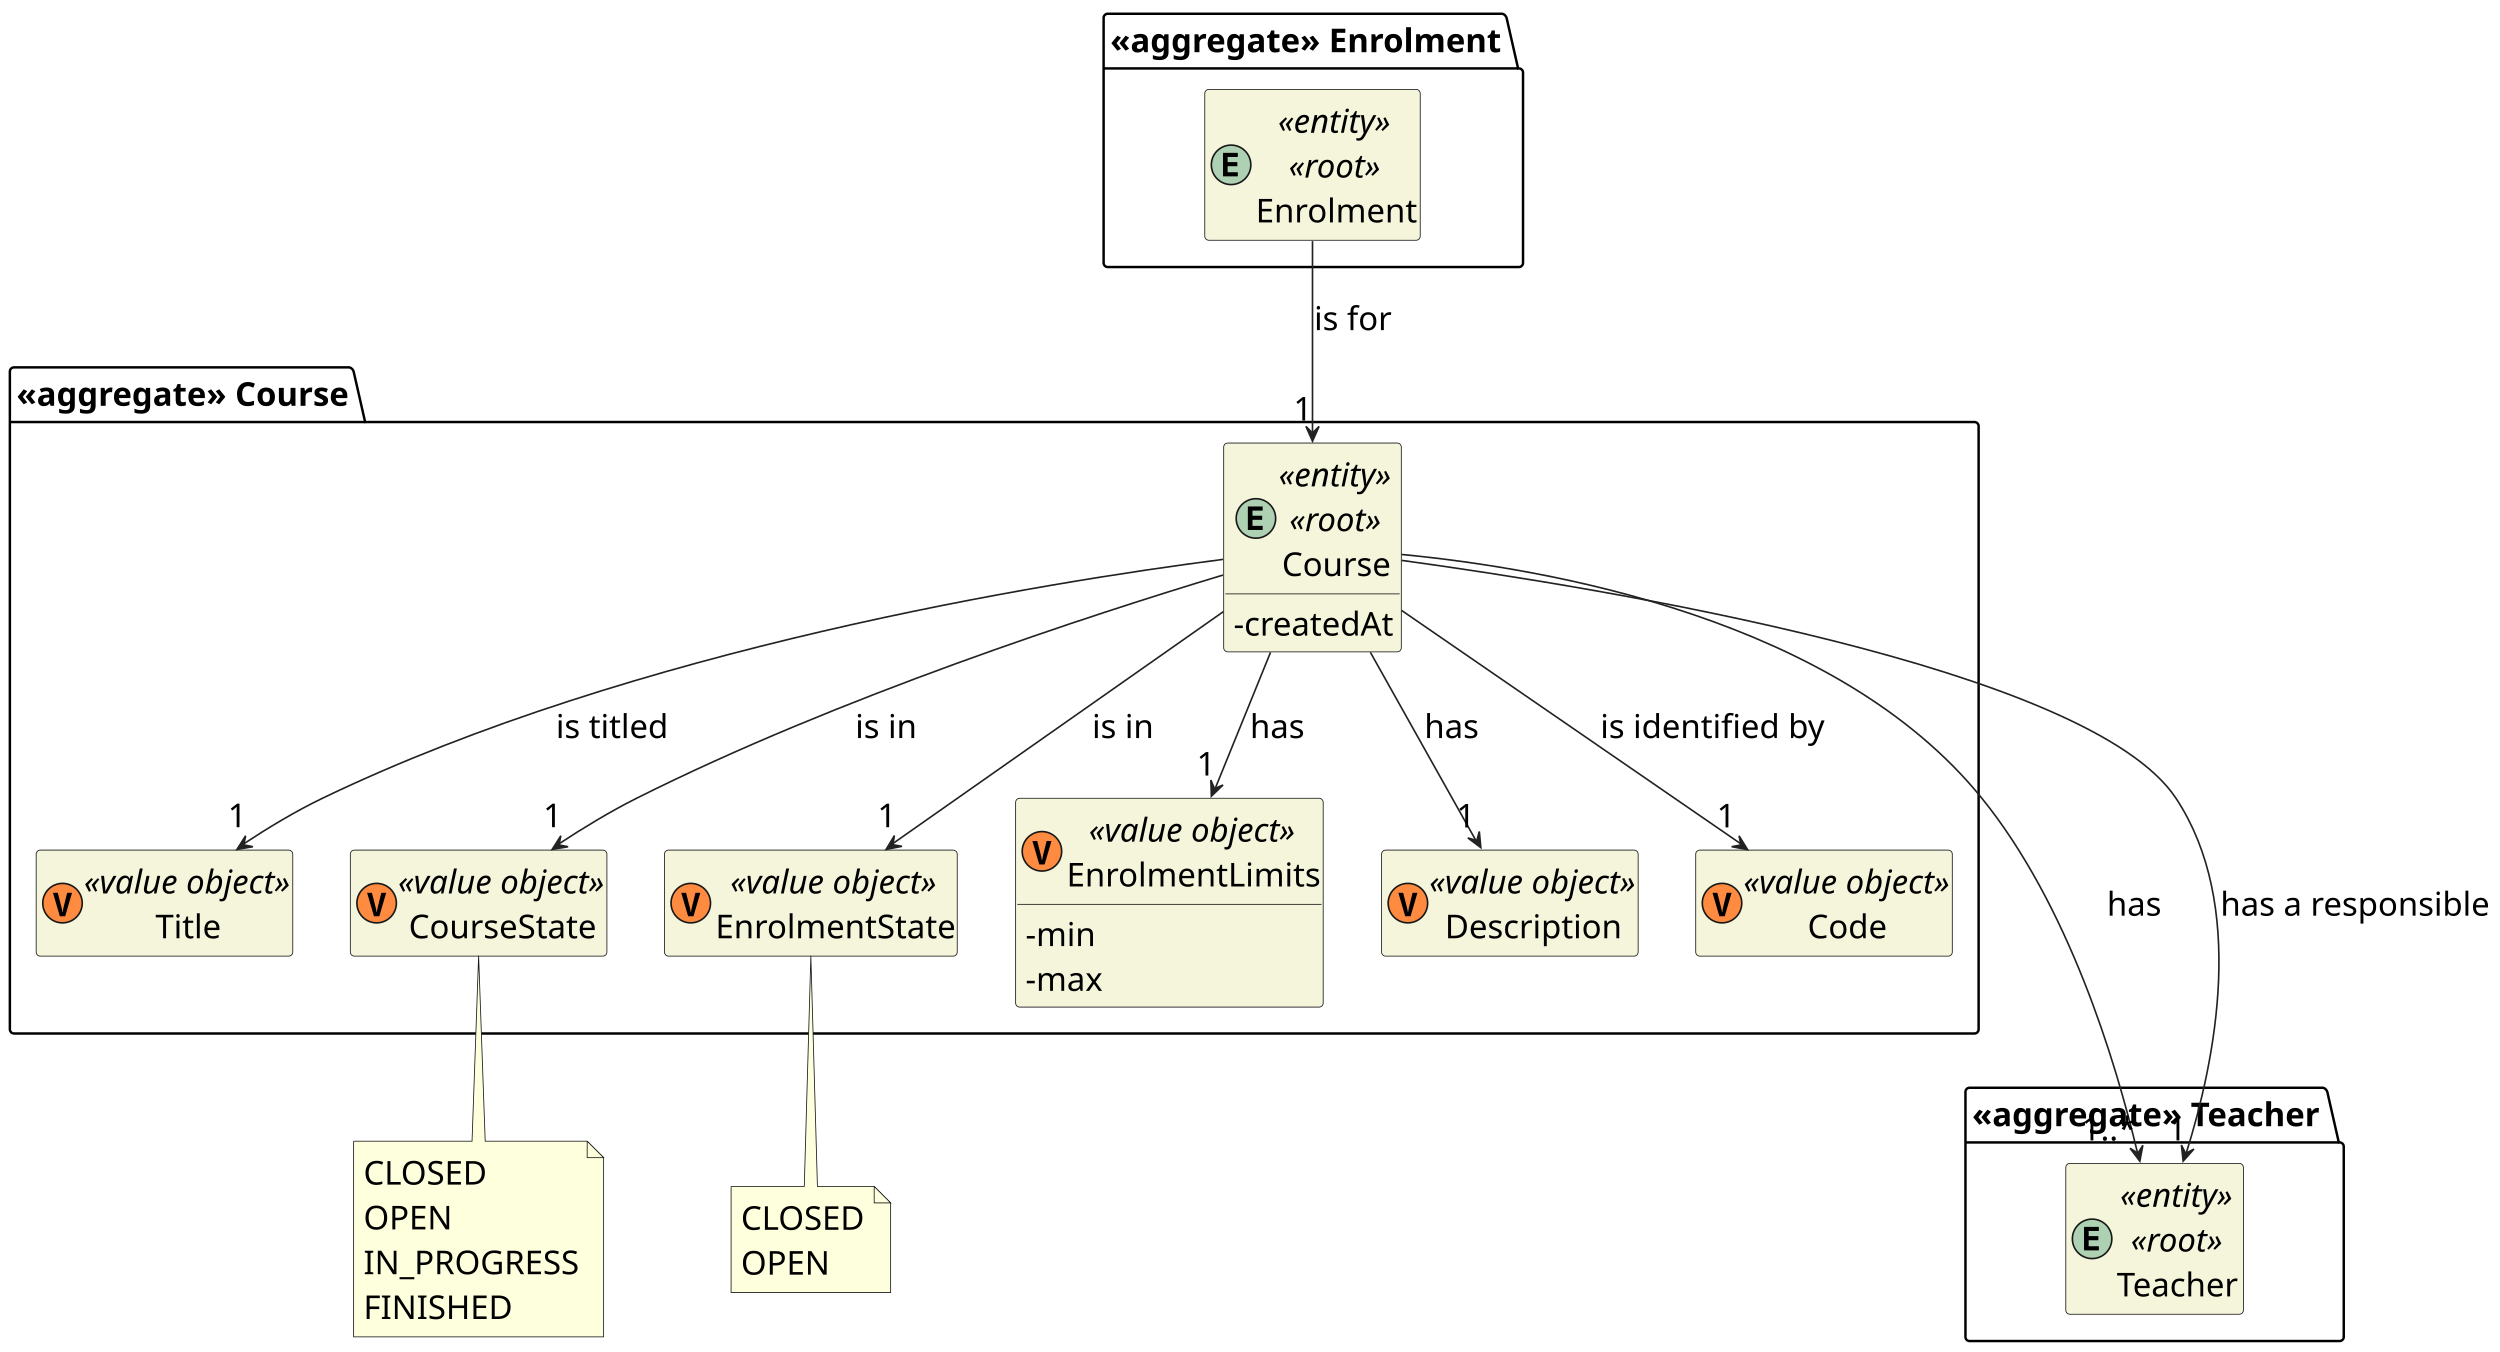
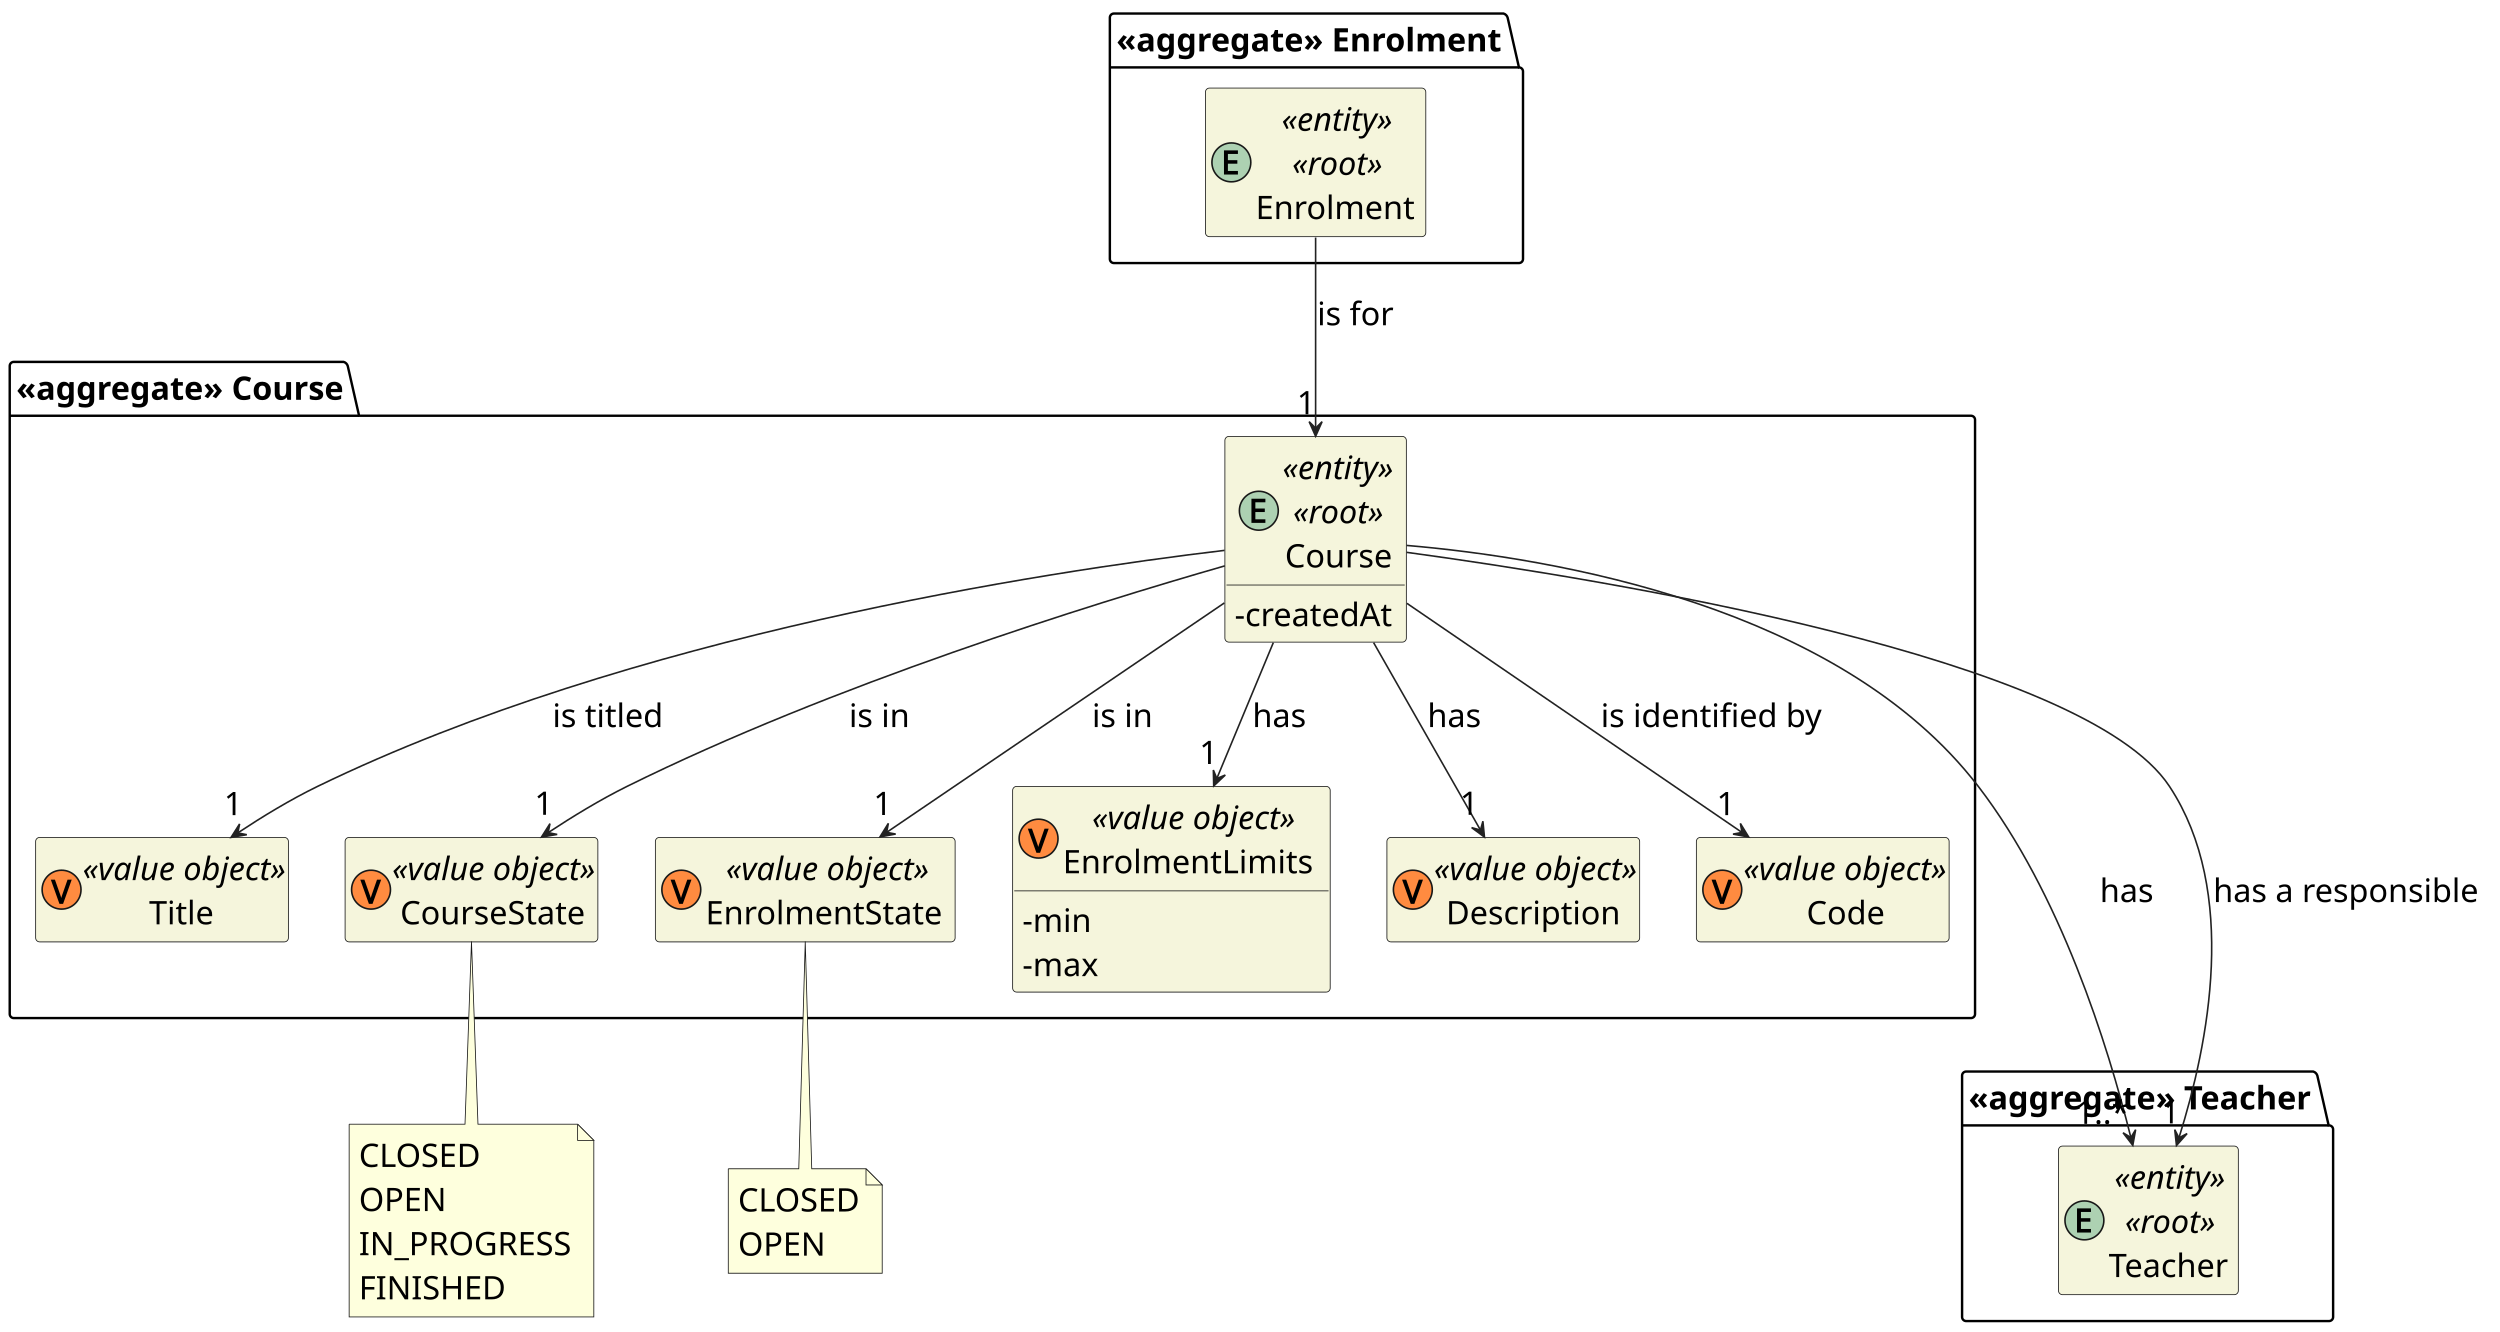
- <svg xmlns="http://www.w3.org/2000/svg" contentStyleType="text/css" height="822px" preserveAspectRatio="none" style="width:1520px;height:822px;background:#FFFFFF;" version="1.1" viewBox="0 0 1520 822" width="1520px" zoomAndPan="magnify">
+ <svg xmlns="http://www.w3.org/2000/svg" contentStyleType="text/css" height="822px" preserveAspectRatio="none" style="width:1543px;height:822px;background:#FFFFFF;" version="1.1" viewBox="0 0 1543 822" width="1543px" zoomAndPan="magnify">
  <defs />
  <g>
    <g id="cluster_&lt;&lt;aggregate&gt;&gt; Course">
-       <path d="M8.5,223.36 L212.5,223.36 A3.75,3.75 0 0 1 215,225.86 L222,256.6 L1200.5,256.6 A2.5,2.5 0 0 1 1203,259.1 L1203,625.86 A2.5,2.5 0 0 1 1200.5,628.36 L8.5,628.36 A2.5,2.5 0 0 1 6,625.86 L6,225.86 A2.5,2.5 0 0 1 8.5,223.36 " fill="none" style="stroke:#000000;stroke-width:1.5;" />
-       <line style="stroke:#000000;stroke-width:1.5;" x1="6" x2="222" y1="256.6" y2="256.6" />
-       <text fill="#000000" font-family="sans-serif" font-size="20" font-weight="bold" lengthAdjust="spacing" textLength="203" x="10" y="246.74">«aggregate» Course</text>
+       <path d="M8.5,223.36 L212.125,223.36 A3.75,3.75 0 0 1 214.625,225.86 L221.625,256.6 L1216.5,256.6 A2.5,2.5 0 0 1 1219,259.1 L1219,625.86 A2.5,2.5 0 0 1 1216.5,628.36 L8.5,628.36 A2.5,2.5 0 0 1 6,625.86 L6,225.86 A2.5,2.5 0 0 1 8.5,223.36 " fill="none" style="stroke:#000000;stroke-width:1.5;" />
+       <line style="stroke:#000000;stroke-width:1.5;" x1="6" x2="221.625" y1="256.6" y2="256.6" />
+       <text fill="#000000" font-family="sans-serif" font-size="20" font-weight="bold" lengthAdjust="spacing" textLength="202.625" x="10" y="246.74">«aggregate» Course</text>
    </g>
    <g id="cluster_&lt;&lt;aggregate&gt;&gt; Enrolment">
-       <path d="M673.5,8.36 L913.5,8.36 A3.75,3.75 0 0 1 916,10.86 L923,41.6 L923.5,41.6 A2.5,2.5 0 0 1 926,44.1 L926,159.86 A2.5,2.5 0 0 1 923.5,162.36 L673.5,162.36 A2.5,2.5 0 0 1 671,159.86 L671,10.86 A2.5,2.5 0 0 1 673.5,8.36 " fill="none" style="stroke:#000000;stroke-width:1.5;" />
-       <line style="stroke:#000000;stroke-width:1.5;" x1="671" x2="923" y1="41.6" y2="41.6" />
-       <text fill="#000000" font-family="sans-serif" font-size="20" font-weight="bold" lengthAdjust="spacing" textLength="239" x="675" y="31.74">«aggregate» Enrolment</text>
+       <path d="M687.5,8.36 L928,8.36 A3.75,3.75 0 0 1 930.5,10.86 L937.5,41.6 L937.5,41.6 A2.5,2.5 0 0 1 940,44.1 L940,159.86 A2.5,2.5 0 0 1 937.5,162.36 L687.5,162.36 A2.5,2.5 0 0 1 685,159.86 L685,10.86 A2.5,2.5 0 0 1 687.5,8.36 " fill="none" style="stroke:#000000;stroke-width:1.5;" />
+       <line style="stroke:#000000;stroke-width:1.5;" x1="685" x2="937.5" y1="41.6" y2="41.6" />
+       <text fill="#000000" font-family="sans-serif" font-size="20" font-weight="bold" lengthAdjust="spacing" textLength="239.5" x="689" y="31.74">«aggregate» Enrolment</text>
    </g>
    <g id="cluster_&lt;&lt;aggregate&gt;&gt; Teacher">
-       <path d="M1197.5,661.36 L1412.5,661.36 A3.75,3.75 0 0 1 1415,663.86 L1422,694.6 L1422.5,694.6 A2.5,2.5 0 0 1 1425,697.1 L1425,812.86 A2.5,2.5 0 0 1 1422.5,815.36 L1197.5,815.36 A2.5,2.5 0 0 1 1195,812.86 L1195,663.86 A2.5,2.5 0 0 1 1197.5,661.36 " fill="none" style="stroke:#000000;stroke-width:1.5;" />
-       <line style="stroke:#000000;stroke-width:1.5;" x1="1195" x2="1422" y1="694.6" y2="694.6" />
-       <text fill="#000000" font-family="sans-serif" font-size="20" font-weight="bold" lengthAdjust="spacing" textLength="214" x="1199" y="684.74">«aggregate» Teacher</text>
+       <path d="M1213.5,661.36 L1427.75,661.36 A3.75,3.75 0 0 1 1430.25,663.86 L1437.25,694.6 L1437.5,694.6 A2.5,2.5 0 0 1 1440,697.1 L1440,812.86 A2.5,2.5 0 0 1 1437.5,815.36 L1213.5,815.36 A2.5,2.5 0 0 1 1211,812.86 L1211,663.86 A2.5,2.5 0 0 1 1213.5,661.36 " fill="none" style="stroke:#000000;stroke-width:1.5;" />
+       <line style="stroke:#000000;stroke-width:1.5;" x1="1211" x2="1437.25" y1="694.6" y2="694.6" />
+       <text fill="#000000" font-family="sans-serif" font-size="20" font-weight="bold" lengthAdjust="spacing" textLength="213.25" x="1215" y="684.74">«aggregate» Teacher</text>
    </g>
    <g id="elem_Course">
-       <rect codeLine="32" fill="#F5F5DC" height="126.96" id="Course" rx="2.5" ry="2.5" style="stroke:#181818;stroke-width:0.5;" width="108" x="744" y="269.36" />
-       <ellipse cx="763.6" cy="315.22" fill="#ADD1B2" rx="12" ry="12" style="stroke:#181818;stroke-width:1.0;" />
-       <path d="M758.694,322.22 L758.694,307.939 L767.694,307.939 L767.694,310.439 L761.506,310.439 L761.506,313.564 L767.397,313.564 L767.397,316.064 L761.506,316.064 L761.506,319.72 L767.694,319.72 L767.694,322.22 L758.694,322.22 Z " fill="#000000" />
-       <text fill="#000000" font-family="sans-serif" font-size="20" font-style="italic" lengthAdjust="spacing" textLength="70" x="777.4" y="295.74">«entity»</text>
-       <text fill="#000000" font-family="sans-serif" font-size="20" font-style="italic" lengthAdjust="spacing" textLength="57" x="783.9" y="322.98">«root»</text>
-       <text fill="#000000" font-family="sans-serif" font-size="20" lengthAdjust="spacing" textLength="66" x="779.4" y="350.22">Course</text>
-       <line style="stroke:#181818;stroke-width:0.5;" x1="745" x2="851" y1="361.08" y2="361.08" />
-       <text fill="#000000" font-family="sans-serif" font-size="20" lengthAdjust="spacing" textLength="96" x="750" y="386.46">-createdAt</text>
+       <rect codeLine="32" fill="#F5F5DC" height="126.96" id="Course" rx="2.5" ry="2.5" style="stroke:#181818;stroke-width:0.5;" width="112" x="756" y="269.36" />
+       <ellipse cx="776.95" cy="315.22" fill="#ADD1B2" rx="12" ry="12" style="stroke:#181818;stroke-width:1.0;" />
+       <path d="M780.997,322.72 L772.388,322.72 L772.388,307.814 L780.997,307.814 L780.997,310.017 L774.809,310.017 L774.809,313.861 L780.638,313.861 L780.638,316.033 L774.809,316.033 L774.809,320.517 L780.997,320.517 L780.997,322.72 Z " fill="#000000" />
+       <text fill="#000000" font-family="sans-serif" font-size="20" font-style="italic" lengthAdjust="spacing" textLength="70" x="791.55" y="295.74">«entity»</text>
+       <text fill="#000000" font-family="sans-serif" font-size="20" font-style="italic" lengthAdjust="spacing" textLength="57" x="798.05" y="322.98">«root»</text>
+       <text fill="#000000" font-family="sans-serif" font-size="20" lengthAdjust="spacing" textLength="67" x="793.05" y="350.22">Course</text>
+       <line style="stroke:#181818;stroke-width:0.5;" x1="757" x2="867" y1="361.08" y2="361.08" />
+       <text fill="#000000" font-family="sans-serif" font-size="20" lengthAdjust="spacing" textLength="100" x="762" y="386.46">-createdAt</text>
    </g>
    <g id="elem_Title">
      <rect codeLine="49" fill="#F5F5DC" height="64.48" id="Title" rx="2.5" ry="2.5" style="stroke:#181818;stroke-width:0.5;" width="156" x="22" y="516.86" />
      <ellipse cx="38" cy="549.1" fill="#FF8B40" rx="12" ry="12" style="stroke:#181818;stroke-width:1.0;" />
-       <path d="M36.375,557.1 L32.203,542.819 L35.125,542.819 L37.297,551.303 Q37.406,551.616 37.531,552.225 Q37.656,552.819 37.781,553.444 Q37.906,554.053 37.953,554.506 L38.141,554.506 Q38.203,554.053 38.312,553.444 Q38.422,552.834 38.531,552.256 Q38.656,551.663 38.734,551.303 L40.844,542.819 L43.797,542.819 L39.625,557.1 L36.375,557.1 Z " fill="#000000" />
+       <path d="M44.25,542.944 L38.938,557.85 L36.688,557.85 L31.375,542.944 L33.906,542.944 L37.203,552.303 Q37.422,552.897 37.578,553.444 Q37.75,553.991 37.875,554.491 Q38.016,554.975 37.812,555.022 Q37.594,554.991 37.734,554.475 Q37.875,553.959 38.047,553.428 Q38.219,552.881 38.422,552.272 L41.688,542.944 L44.25,542.944 Z " fill="#000000" />
      <text fill="#000000" font-family="sans-serif" font-size="20" font-style="italic" lengthAdjust="spacing" textLength="126" x="51" y="543.24">«value object»</text>
-       <text fill="#000000" font-family="sans-serif" font-size="20" lengthAdjust="spacing" textLength="39" x="94.5" y="570.48">Title</text>
+       <text fill="#000000" font-family="sans-serif" font-size="20" lengthAdjust="spacing" textLength="44" x="92" y="570.48">Title</text>
    </g>
    <g id="elem_CourseState">
      <rect codeLine="51" fill="#F5F5DC" height="64.48" id="CourseState" rx="2.5" ry="2.5" style="stroke:#181818;stroke-width:0.5;" width="156" x="213" y="516.86" />
      <ellipse cx="229" cy="549.1" fill="#FF8B40" rx="12" ry="12" style="stroke:#181818;stroke-width:1.0;" />
-       <path d="M227.375,557.1 L223.203,542.819 L226.125,542.819 L228.297,551.303 Q228.406,551.616 228.531,552.225 Q228.656,552.819 228.781,553.444 Q228.906,554.053 228.953,554.506 L229.141,554.506 Q229.203,554.053 229.312,553.444 Q229.422,552.834 229.531,552.256 Q229.656,551.663 229.734,551.303 L231.844,542.819 L234.797,542.819 L230.625,557.1 L227.375,557.1 Z " fill="#000000" />
+       <path d="M235.25,542.944 L229.938,557.85 L227.688,557.85 L222.375,542.944 L224.906,542.944 L228.203,552.303 Q228.422,552.897 228.578,553.444 Q228.75,553.991 228.875,554.491 Q229.016,554.975 228.812,555.022 Q228.594,554.991 228.734,554.475 Q228.875,553.959 229.047,553.428 Q229.219,552.881 229.422,552.272 L232.688,542.944 L235.25,542.944 Z " fill="#000000" />
      <text fill="#000000" font-family="sans-serif" font-size="20" font-style="italic" lengthAdjust="spacing" textLength="126" x="242" y="543.24">«value object»</text>
-       <text fill="#000000" font-family="sans-serif" font-size="20" lengthAdjust="spacing" textLength="113" x="248.5" y="570.48">CourseState</text>
+       <text fill="#000000" font-family="sans-serif" font-size="20" lengthAdjust="spacing" textLength="116" x="247" y="570.48">CourseState</text>
    </g>
    <g id="elem_EnrolmentState">
-       <rect codeLine="50" fill="#F5F5DC" height="64.48" id="EnrolmentState" rx="2.5" ry="2.5" style="stroke:#181818;stroke-width:0.5;" width="178" x="404" y="516.86" />
-       <ellipse cx="420" cy="549.1" fill="#FF8B40" rx="12" ry="12" style="stroke:#181818;stroke-width:1.0;" />
-       <path d="M418.375,557.1 L414.203,542.819 L417.125,542.819 L419.297,551.303 Q419.406,551.616 419.531,552.225 Q419.656,552.819 419.781,553.444 Q419.906,554.053 419.953,554.506 L420.141,554.506 Q420.203,554.053 420.312,553.444 Q420.422,552.834 420.531,552.256 Q420.656,551.663 420.734,551.303 L422.844,542.819 L425.797,542.819 L421.625,557.1 L418.375,557.1 Z " fill="#000000" />
-       <text fill="#000000" font-family="sans-serif" font-size="20" font-style="italic" lengthAdjust="spacing" textLength="126" x="444" y="543.24">«value object»</text>
-       <text fill="#000000" font-family="sans-serif" font-size="20" lengthAdjust="spacing" textLength="144" x="435" y="570.48">EnrolmentState</text>
+       <rect codeLine="50" fill="#F5F5DC" height="64.48" id="EnrolmentState" rx="2.5" ry="2.5" style="stroke:#181818;stroke-width:0.5;" width="185" x="404.5" y="516.86" />
+       <ellipse cx="420.5" cy="549.1" fill="#FF8B40" rx="12" ry="12" style="stroke:#181818;stroke-width:1.0;" />
+       <path d="M426.75,542.944 L421.438,557.85 L419.188,557.85 L413.875,542.944 L416.406,542.944 L419.703,552.303 Q419.922,552.897 420.078,553.444 Q420.25,553.991 420.375,554.491 Q420.516,554.975 420.312,555.022 Q420.094,554.991 420.234,554.475 Q420.375,553.959 420.547,553.428 Q420.719,552.881 420.922,552.272 L424.188,542.944 L426.75,542.944 Z " fill="#000000" />
+       <text fill="#000000" font-family="sans-serif" font-size="20" font-style="italic" lengthAdjust="spacing" textLength="126" x="448" y="543.24">«value object»</text>
+       <text fill="#000000" font-family="sans-serif" font-size="20" lengthAdjust="spacing" textLength="151" x="435.5" y="570.48">EnrolmentState</text>
    </g>
    <g id="elem_EnrolmentLimits">
-       <rect codeLine="23" fill="#F5F5DC" height="126.96" id="EnrolmentLimits" rx="2.5" ry="2.5" style="stroke:#181818;stroke-width:0.5;" width="187" x="617.5" y="485.36" />
-       <ellipse cx="633.5" cy="517.6" fill="#FF8B40" rx="12" ry="12" style="stroke:#181818;stroke-width:1.0;" />
-       <path d="M631.875,525.6 L627.703,511.319 L630.625,511.319 L632.797,519.803 Q632.906,520.116 633.031,520.725 Q633.156,521.319 633.281,521.944 Q633.406,522.553 633.453,523.006 L633.641,523.006 Q633.703,522.553 633.812,521.944 Q633.922,521.334 634.031,520.756 Q634.156,520.163 634.234,519.803 L636.344,511.319 L639.297,511.319 L635.125,525.6 L631.875,525.6 Z " fill="#000000" />
-       <text fill="#000000" font-family="sans-serif" font-size="20" font-style="italic" lengthAdjust="spacing" textLength="126" x="662" y="511.74">«value object»</text>
-       <text fill="#000000" font-family="sans-serif" font-size="20" lengthAdjust="spacing" textLength="153" x="648.5" y="538.98">EnrolmentLimits</text>
-       <line style="stroke:#181818;stroke-width:0.5;" x1="618.5" x2="803.5" y1="549.84" y2="549.84" />
-       <text fill="#000000" font-family="sans-serif" font-size="20" lengthAdjust="spacing" textLength="42" x="623.5" y="575.22">-min</text>
-       <text fill="#000000" font-family="sans-serif" font-size="20" lengthAdjust="spacing" textLength="47" x="623.5" y="602.46">-max</text>
+       <rect codeLine="23" fill="#F5F5DC" height="126.96" id="EnrolmentLimits" rx="2.5" ry="2.5" style="stroke:#181818;stroke-width:0.5;" width="196" x="625" y="485.36" />
+       <ellipse cx="641" cy="517.6" fill="#FF8B40" rx="12" ry="12" style="stroke:#181818;stroke-width:1.0;" />
+       <path d="M647.25,511.444 L641.938,526.35 L639.688,526.35 L634.375,511.444 L636.906,511.444 L640.203,520.803 Q640.422,521.397 640.578,521.944 Q640.75,522.491 640.875,522.991 Q641.016,523.475 640.812,523.522 Q640.594,523.491 640.734,522.975 Q640.875,522.459 641.047,521.928 Q641.219,521.381 641.422,520.772 L644.688,511.444 L647.25,511.444 Z " fill="#000000" />
+       <text fill="#000000" font-family="sans-serif" font-size="20" font-style="italic" lengthAdjust="spacing" textLength="126" x="674" y="511.74">«value object»</text>
+       <text fill="#000000" font-family="sans-serif" font-size="20" lengthAdjust="spacing" textLength="162" x="656" y="538.98">EnrolmentLimits</text>
+       <line style="stroke:#181818;stroke-width:0.5;" x1="626" x2="820" y1="549.84" y2="549.84" />
+       <text fill="#000000" font-family="sans-serif" font-size="20" lengthAdjust="spacing" textLength="45" x="631" y="575.22">-min</text>
+       <text fill="#000000" font-family="sans-serif" font-size="20" lengthAdjust="spacing" textLength="48" x="631" y="602.46">-max</text>
    </g>
    <g id="elem_Description">
-       <rect codeLine="22" fill="#F5F5DC" height="64.48" id="Description" rx="2.5" ry="2.5" style="stroke:#181818;stroke-width:0.5;" width="156" x="840" y="516.86" />
-       <ellipse cx="856" cy="549.1" fill="#FF8B40" rx="12" ry="12" style="stroke:#181818;stroke-width:1.0;" />
-       <path d="M854.375,557.1 L850.203,542.819 L853.125,542.819 L855.297,551.303 Q855.406,551.616 855.531,552.225 Q855.656,552.819 855.781,553.444 Q855.906,554.053 855.953,554.506 L856.141,554.506 Q856.203,554.053 856.312,553.444 Q856.422,552.834 856.531,552.256 Q856.656,551.663 856.734,551.303 L858.844,542.819 L861.797,542.819 L857.625,557.1 L854.375,557.1 Z " fill="#000000" />
-       <text fill="#000000" font-family="sans-serif" font-size="20" font-style="italic" lengthAdjust="spacing" textLength="126" x="869" y="543.24">«value object»</text>
-       <text fill="#000000" font-family="sans-serif" font-size="20" lengthAdjust="spacing" textLength="107" x="878.5" y="570.48">Description</text>
+       <rect codeLine="22" fill="#F5F5DC" height="64.48" id="Description" rx="2.5" ry="2.5" style="stroke:#181818;stroke-width:0.5;" width="156" x="856" y="516.86" />
+       <ellipse cx="872" cy="549.1" fill="#FF8B40" rx="12" ry="12" style="stroke:#181818;stroke-width:1.0;" />
+       <path d="M878.25,542.944 L872.938,557.85 L870.688,557.85 L865.375,542.944 L867.906,542.944 L871.203,552.303 Q871.422,552.897 871.578,553.444 Q871.75,553.991 871.875,554.491 Q872.016,554.975 871.812,555.022 Q871.594,554.991 871.734,554.475 Q871.875,553.959 872.047,553.428 Q872.219,552.881 872.422,552.272 L875.688,542.944 L878.25,542.944 Z " fill="#000000" />
+       <text fill="#000000" font-family="sans-serif" font-size="20" font-style="italic" lengthAdjust="spacing" textLength="126" x="885" y="543.24">«value object»</text>
+       <text fill="#000000" font-family="sans-serif" font-size="20" lengthAdjust="spacing" textLength="111" x="892.5" y="570.48">Description</text>
    </g>
    <g id="elem_Code">
-       <rect codeLine="52" fill="#F5F5DC" height="64.48" id="Code" rx="2.5" ry="2.5" style="stroke:#181818;stroke-width:0.5;" width="156" x="1031" y="516.86" />
-       <ellipse cx="1047" cy="549.1" fill="#FF8B40" rx="12" ry="12" style="stroke:#181818;stroke-width:1.0;" />
-       <path d="M1045.375,557.1 L1041.203,542.819 L1044.125,542.819 L1046.297,551.303 Q1046.406,551.616 1046.531,552.225 Q1046.656,552.819 1046.781,553.444 Q1046.906,554.053 1046.953,554.506 L1047.141,554.506 Q1047.203,554.053 1047.312,553.444 Q1047.422,552.834 1047.531,552.256 Q1047.656,551.663 1047.734,551.303 L1049.844,542.819 L1052.797,542.819 L1048.625,557.1 L1045.375,557.1 Z " fill="#000000" />
-       <text fill="#000000" font-family="sans-serif" font-size="20" font-style="italic" lengthAdjust="spacing" textLength="126" x="1060" y="543.24">«value object»</text>
-       <text fill="#000000" font-family="sans-serif" font-size="20" lengthAdjust="spacing" textLength="48" x="1099" y="570.48">Code</text>
+       <rect codeLine="52" fill="#F5F5DC" height="64.48" id="Code" rx="2.5" ry="2.5" style="stroke:#181818;stroke-width:0.5;" width="156" x="1047" y="516.86" />
+       <ellipse cx="1063" cy="549.1" fill="#FF8B40" rx="12" ry="12" style="stroke:#181818;stroke-width:1.0;" />
+       <path d="M1069.25,542.944 L1063.938,557.85 L1061.688,557.85 L1056.375,542.944 L1058.906,542.944 L1062.203,552.303 Q1062.422,552.897 1062.578,553.444 Q1062.75,553.991 1062.875,554.491 Q1063.016,554.975 1062.812,555.022 Q1062.594,554.991 1062.734,554.475 Q1062.875,553.959 1063.047,553.428 Q1063.219,552.881 1063.422,552.272 L1066.688,542.944 L1069.25,542.944 Z " fill="#000000" />
+       <text fill="#000000" font-family="sans-serif" font-size="20" font-style="italic" lengthAdjust="spacing" textLength="126" x="1076" y="543.24">«value object»</text>
+       <text fill="#000000" font-family="sans-serif" font-size="20" lengthAdjust="spacing" textLength="48" x="1115" y="570.48">Code</text>
    </g>
    <g id="elem_Enrolment">
-       <rect codeLine="36" fill="#F5F5DC" height="91.72" id="Enrolment" rx="2.5" ry="2.5" style="stroke:#181818;stroke-width:0.5;" width="131" x="732.5" y="54.36" />
-       <ellipse cx="748.5" cy="100.22" fill="#ADD1B2" rx="12" ry="12" style="stroke:#181818;stroke-width:1.0;" />
-       <path d="M743.594,107.22 L743.594,92.939 L752.594,92.939 L752.594,95.439 L746.406,95.439 L746.406,98.564 L752.297,98.564 L752.297,101.064 L746.406,101.064 L746.406,104.72 L752.594,104.72 L752.594,107.22 L743.594,107.22 Z " fill="#000000" />
-       <text fill="#000000" font-family="sans-serif" font-size="20" font-style="italic" lengthAdjust="spacing" textLength="70" x="777" y="80.74">«entity»</text>
-       <text fill="#000000" font-family="sans-serif" font-size="20" font-style="italic" lengthAdjust="spacing" textLength="57" x="783.5" y="107.98">«root»</text>
-       <text fill="#000000" font-family="sans-serif" font-size="20" lengthAdjust="spacing" textLength="97" x="763.5" y="135.22">Enrolment</text>
+       <rect codeLine="36" fill="#F5F5DC" height="91.72" id="Enrolment" rx="2.5" ry="2.5" style="stroke:#181818;stroke-width:0.5;" width="136" x="744" y="54.36" />
+       <ellipse cx="760" cy="100.22" fill="#ADD1B2" rx="12" ry="12" style="stroke:#181818;stroke-width:1.0;" />
+       <path d="M764.047,107.72 L755.438,107.72 L755.438,92.814 L764.047,92.814 L764.047,95.017 L757.859,95.017 L757.859,98.861 L763.688,98.861 L763.688,101.032 L757.859,101.032 L757.859,105.517 L764.047,105.517 L764.047,107.72 Z " fill="#000000" />
+       <text fill="#000000" font-family="sans-serif" font-size="20" font-style="italic" lengthAdjust="spacing" textLength="70" x="791" y="80.74">«entity»</text>
+       <text fill="#000000" font-family="sans-serif" font-size="20" font-style="italic" lengthAdjust="spacing" textLength="57" x="797.5" y="107.98">«root»</text>
+       <text fill="#000000" font-family="sans-serif" font-size="20" lengthAdjust="spacing" textLength="102" x="775" y="135.22">Enrolment</text>
    </g>
    <g id="elem_Teacher">
-       <rect codeLine="43" fill="#F5F5DC" height="91.72" id="Teacher" rx="2.5" ry="2.5" style="stroke:#181818;stroke-width:0.5;" width="108" x="1256" y="707.36" />
-       <ellipse cx="1272" cy="753.22" fill="#ADD1B2" rx="12" ry="12" style="stroke:#181818;stroke-width:1.0;" />
-       <path d="M1267.094,760.22 L1267.094,745.939 L1276.094,745.939 L1276.094,748.439 L1269.906,748.439 L1269.906,751.564 L1275.797,751.564 L1275.797,754.064 L1269.906,754.064 L1269.906,757.72 L1276.094,757.72 L1276.094,760.22 L1267.094,760.22 Z " fill="#000000" />
-       <text fill="#000000" font-family="sans-serif" font-size="20" font-style="italic" lengthAdjust="spacing" textLength="70" x="1289" y="733.74">«entity»</text>
-       <text fill="#000000" font-family="sans-serif" font-size="20" font-style="italic" lengthAdjust="spacing" textLength="57" x="1295.5" y="760.98">«root»</text>
-       <text fill="#000000" font-family="sans-serif" font-size="20" lengthAdjust="spacing" textLength="74" x="1287" y="788.22">Teacher</text>
+       <rect codeLine="43" fill="#F5F5DC" height="91.72" id="Teacher" rx="2.5" ry="2.5" style="stroke:#181818;stroke-width:0.5;" width="111" x="1270.5" y="707.36" />
+       <ellipse cx="1286.5" cy="753.22" fill="#ADD1B2" rx="12" ry="12" style="stroke:#181818;stroke-width:1.0;" />
+       <path d="M1290.547,760.72 L1281.938,760.72 L1281.938,745.814 L1290.547,745.814 L1290.547,748.017 L1284.359,748.017 L1284.359,751.861 L1290.188,751.861 L1290.188,754.033 L1284.359,754.033 L1284.359,758.517 L1290.547,758.517 L1290.547,760.72 Z " fill="#000000" />
+       <text fill="#000000" font-family="sans-serif" font-size="20" font-style="italic" lengthAdjust="spacing" textLength="70" x="1305" y="733.74">«entity»</text>
+       <text fill="#000000" font-family="sans-serif" font-size="20" font-style="italic" lengthAdjust="spacing" textLength="57" x="1311.5" y="760.98">«root»</text>
+       <text fill="#000000" font-family="sans-serif" font-size="20" lengthAdjust="spacing" textLength="77" x="1301.5" y="788.22">Teacher</text>
    </g>
    <g id="elem_GMN14">
-       <path d="M215,693.86 L215,812.82 A0,0 0 0 0 215,812.82 L367,812.82 A0,0 0 0 0 367,812.82 L367,703.86 L357,693.86 L295,693.86 L291,581.06 L287,693.86 L215,693.86 A0,0 0 0 0 215,693.86 " fill="#FEFFDD" style="stroke:#181818;stroke-width:0.5;" />
-       <path d="M357,693.86 L357,703.86 L367,703.86 L357,693.86 " fill="#FEFFDD" style="stroke:#181818;stroke-width:0.5;" />
-       <text fill="#000000" font-family="sans-serif" font-size="20" lengthAdjust="spacing" textLength="76" x="221" y="720.24">CLOSED</text>
-       <text fill="#000000" font-family="sans-serif" font-size="20" lengthAdjust="spacing" textLength="54" x="221" y="747.48">OPEN</text>
-       <text fill="#000000" font-family="sans-serif" font-size="20" lengthAdjust="spacing" textLength="131" x="221" y="774.72">IN_PROGRESS</text>
-       <text fill="#000000" font-family="sans-serif" font-size="20" lengthAdjust="spacing" textLength="91" x="221" y="801.96">FINISHED</text>
+       <path d="M215.5,693.86 L215.5,812.82 A0,0 0 0 0 215.5,812.82 L366.5,812.82 A0,0 0 0 0 366.5,812.82 L366.5,703.86 L356.5,693.86 L295,693.86 L291,581.06 L287,693.86 L215.5,693.86 A0,0 0 0 0 215.5,693.86 " fill="#FEFFDD" style="stroke:#181818;stroke-width:0.5;" />
+       <path d="M356.5,693.86 L356.5,703.86 L366.5,703.86 L356.5,693.86 " fill="#FEFFDD" style="stroke:#181818;stroke-width:0.5;" />
+       <text fill="#000000" font-family="sans-serif" font-size="20" lengthAdjust="spacing" textLength="74" x="221.5" y="720.24">CLOSED</text>
+       <text fill="#000000" font-family="sans-serif" font-size="20" lengthAdjust="spacing" textLength="54" x="221.5" y="747.48">OPEN</text>
+       <text fill="#000000" font-family="sans-serif" font-size="20" lengthAdjust="spacing" textLength="130" x="221.5" y="774.72">IN_PROGRESS</text>
+       <text fill="#000000" font-family="sans-serif" font-size="20" lengthAdjust="spacing" textLength="92" x="221.5" y="801.96">FINISHED</text>
    </g>
    <g id="elem_GMN17">
-       <path d="M444.5,721.36 L444.5,785.84 A0,0 0 0 0 444.5,785.84 L541.5,785.84 A0,0 0 0 0 541.5,785.84 L541.5,731.36 L531.5,721.36 L497,721.36 L493,581.06 L489,721.36 L444.5,721.36 A0,0 0 0 0 444.5,721.36 " fill="#FEFFDD" style="stroke:#181818;stroke-width:0.5;" />
-       <path d="M531.5,721.36 L531.5,731.36 L541.5,731.36 L531.5,721.36 " fill="#FEFFDD" style="stroke:#181818;stroke-width:0.5;" />
-       <text fill="#000000" font-family="sans-serif" font-size="20" lengthAdjust="spacing" textLength="76" x="450.5" y="747.74">CLOSED</text>
-       <text fill="#000000" font-family="sans-serif" font-size="20" lengthAdjust="spacing" textLength="54" x="450.5" y="774.98">OPEN</text>
+       <path d="M449.5,721.36 L449.5,785.84 A0,0 0 0 0 449.5,785.84 L544.5,785.84 A0,0 0 0 0 544.5,785.84 L544.5,731.36 L534.5,721.36 L501,721.36 L497,581.06 L493,721.36 L449.5,721.36 A0,0 0 0 0 449.5,721.36 " fill="#FEFFDD" style="stroke:#181818;stroke-width:0.5;" />
+       <path d="M534.5,721.36 L534.5,731.36 L544.5,731.36 L534.5,721.36 " fill="#FEFFDD" style="stroke:#181818;stroke-width:0.5;" />
+       <text fill="#000000" font-family="sans-serif" font-size="20" lengthAdjust="spacing" textLength="74" x="455.5" y="747.74">CLOSED</text>
+       <text fill="#000000" font-family="sans-serif" font-size="20" lengthAdjust="spacing" textLength="54" x="455.5" y="774.98">OPEN</text>
    </g>
    <g id="link_Course_Title">
-       <path codeLine="54" d="M743.59,340.1 C634.89,354.13 385.12,394.33 196,485.36 C179.74,493.19 162.94,503.32 148.04,513.14 " fill="none" id="Course-to-Title" style="stroke:#222222;stroke-width:1.0;" />
-       <polygon fill="#222222" points="144.06,516.45,153.77,514.801,148.225,513.683,149.343,508.138,144.06,516.45" style="stroke:#222222;stroke-width:1.0;" />
-       <text fill="#000000" font-family="sans-serif" font-size="20" lengthAdjust="spacing" textLength="67" x="338" y="448.74">is titled</text>
-       <text fill="#000000" font-family="sans-serif" font-size="20" lengthAdjust="spacing" textLength="11" x="138.516" y="502.919">1</text>
+       <path codeLine="54" d="M755.79,339.69 C644.17,352.96 388.69,391.8 196,485.36 C179.32,493.46 162.06,503.95 146.85,514.01 " fill="none" id="Course-to-Title" style="stroke:#222222;stroke-width:1.0;" />
+       <polygon fill="#222222" points="142.61,516.84,152.317,515.176,146.77,514.067,147.88,508.519,142.61,516.84" style="stroke:#222222;stroke-width:1.0;" />
+       <text fill="#000000" font-family="sans-serif" font-size="20" lengthAdjust="spacing" textLength="73" x="341" y="448.74">is titled</text>
+       <text fill="#000000" font-family="sans-serif" font-size="20" lengthAdjust="spacing" textLength="11" x="138.22" y="503.09">1</text>
    </g>
    <g id="link_Course_Teacher">
-       <path codeLine="55" d="M852.15,337.12 C940.98,345.59 1116.58,376.03 1205,485.36 C1257.24,549.95 1285.97,643.7 1299.66,701.2 " fill="none" id="Course-to-Teacher" style="stroke:#222222;stroke-width:1.0;" />
-       <polygon fill="#222222" points="1301.02,706,1302.859,696.324,1299.878,701.132,1295.07,698.152,1301.02,706" style="stroke:#222222;stroke-width:1.0;" />
-       <text fill="#000000" font-family="sans-serif" font-size="20" lengthAdjust="spacing" textLength="33" x="1281" y="556.74">has</text>
-       <text fill="#000000" font-family="sans-serif" font-size="20" lengthAdjust="spacing" textLength="32" x="1265.663" y="693.371">1..*</text>
+       <path codeLine="55" d="M868.14,336.63 C958.65,344.38 1135.32,373.82 1221,485.36 C1271.66,551.31 1300.9,644.81 1315.12,701.86 " fill="none" id="Course-to-Teacher" style="stroke:#222222;stroke-width:1.0;" />
+       <polygon fill="#222222" points="1316.36,706.93,1318.111,697.238,1315.174,702.073,1310.34,699.135,1316.36,706.93" style="stroke:#222222;stroke-width:1.0;" />
+       <text fill="#000000" font-family="sans-serif" font-size="20" lengthAdjust="spacing" textLength="34" x="1296" y="556.74">has</text>
+       <text fill="#000000" font-family="sans-serif" font-size="20" lengthAdjust="spacing" textLength="32" x="1281.075" y="693.665">1..*</text>
    </g>
    <g id="link_Course_Teacher">
-       <path codeLine="56" d="M852.08,340.7 C975.28,357.56 1270.25,405.66 1323,485.36 C1365.81,550.03 1347.19,644.04 1329.1,701.53 " fill="none" id="Course-to-Teacher-1" style="stroke:#222222;stroke-width:1.0;" />
-       <polygon fill="#222222" points="1327.35,705.98,1333.911,698.635,1328.88,701.22,1326.295,696.188,1327.35,705.98" style="stroke:#222222;stroke-width:1.0;" />
-       <text fill="#000000" font-family="sans-serif" font-size="20" lengthAdjust="spacing" textLength="162" x="1350" y="556.74">has a responsible</text>
-       <text fill="#000000" font-family="sans-serif" font-size="20" lengthAdjust="spacing" textLength="11" x="1317.942" y="693.348">1</text>
+       <path codeLine="56" d="M868.16,340.9 C992.94,357.89 1286.43,405.71 1339,485.36 C1381.81,550.22 1363.05,644.46 1344.96,701.9 " fill="none" id="Course-to-Teacher-1" style="stroke:#222222;stroke-width:1.0;" />
+       <polygon fill="#222222" points="1343.32,707,1349.875,699.649,1344.845,702.238,1342.256,697.209,1343.32,707" style="stroke:#222222;stroke-width:1.0;" />
+       <text fill="#000000" font-family="sans-serif" font-size="20" lengthAdjust="spacing" textLength="169" x="1366" y="556.74">has a responsible</text>
+       <text fill="#000000" font-family="sans-serif" font-size="20" lengthAdjust="spacing" textLength="11" x="1333.908" y="693.371">1</text>
    </g>
    <g id="link_Course_CourseState">
-       <path codeLine="57" d="M743.52,349.65 C663.26,373.87 509.51,423.88 387,485.36 C371.03,493.37 354.45,503.46 339.65,513.18 " fill="none" id="Course-to-CourseState" style="stroke:#222222;stroke-width:1.0;" />
-       <polygon fill="#222222" points="335.7,516.46,345.411,514.819,339.867,513.696,340.99,508.152,335.7,516.46" style="stroke:#222222;stroke-width:1.0;" />
-       <text fill="#000000" font-family="sans-serif" font-size="20" lengthAdjust="spacing" textLength="37" x="520" y="448.74">is in</text>
-       <text fill="#000000" font-family="sans-serif" font-size="20" lengthAdjust="spacing" textLength="11" x="330.266" y="502.93">1</text>
+       <path codeLine="57" d="M755.97,349.25 C673.02,373.04 513.71,422.62 387,485.36 C370.55,493.51 353.48,503.91 338.37,513.87 " fill="none" id="Course-to-CourseState" style="stroke:#222222;stroke-width:1.0;" />
+       <polygon fill="#222222" points="334.17,516.67,343.877,515.006,338.33,513.896,339.44,508.349,334.17,516.67" style="stroke:#222222;stroke-width:1.0;" />
+       <text fill="#000000" font-family="sans-serif" font-size="20" lengthAdjust="spacing" textLength="40" x="524" y="448.74">is in</text>
+       <text fill="#000000" font-family="sans-serif" font-size="20" lengthAdjust="spacing" textLength="11" x="329.88" y="502.89">1</text>
    </g>
    <g id="link_Course_EnrolmentState">
-       <path codeLine="58" d="M743.82,371.87 C686.83,411.86 597.89,474.26 542.66,513.02 " fill="none" id="Course-to-EnrolmentState" style="stroke:#222222;stroke-width:1.0;" />
-       <polygon fill="#222222" points="538.75,516.46,548.413,514.558,542.841,513.585,543.813,508.012,538.75,516.46" style="stroke:#222222;stroke-width:1.0;" />
-       <text fill="#000000" font-family="sans-serif" font-size="20" lengthAdjust="spacing" textLength="37" x="664" y="448.74">is in</text>
-       <text fill="#000000" font-family="sans-serif" font-size="20" lengthAdjust="spacing" textLength="11" x="533.496" y="502.93">1</text>
+       <path codeLine="58" d="M755.68,372.12 C696.53,412.31 604.34,474.93 547.48,513.57 " fill="none" id="Course-to-EnrolmentState" style="stroke:#222222;stroke-width:1.0;" />
+       <polygon fill="#222222" points="543.11,516.54,552.8,514.776,547.241,513.724,548.294,508.166,543.11,516.54" style="stroke:#222222;stroke-width:1.0;" />
+       <text fill="#000000" font-family="sans-serif" font-size="20" lengthAdjust="spacing" textLength="40" x="674" y="448.74">is in</text>
+       <text fill="#000000" font-family="sans-serif" font-size="20" lengthAdjust="spacing" textLength="11" x="539.09" y="503.024">1</text>
    </g>
    <g id="link_Course_Description">
-       <path codeLine="59" d="M833.19,396.62 C854.13,433.97 879.97,480.04 897.58,511.45 " fill="none" id="Course-to-Description" style="stroke:#222222;stroke-width:1.0;" />
-       <polygon fill="#222222" points="900.34,515.36,899.428,505.553,897.895,510.999,892.45,509.466,900.34,515.36" style="stroke:#222222;stroke-width:1.0;" />
-       <text fill="#000000" font-family="sans-serif" font-size="20" lengthAdjust="spacing" textLength="33" x="866" y="448.74">has</text>
-       <text fill="#000000" font-family="sans-serif" font-size="20" lengthAdjust="spacing" textLength="11" x="885.504" y="503.101">1</text>
+       <path codeLine="59" d="M847.78,396.62 C869.22,434.24 895.72,480.71 913.63,512.13 " fill="none" id="Course-to-Description" style="stroke:#222222;stroke-width:1.0;" />
+       <polygon fill="#222222" points="916.21,516.66,915.249,506.858,913.743,512.311,908.29,510.805,916.21,516.66" style="stroke:#222222;stroke-width:1.0;" />
+       <text fill="#000000" font-family="sans-serif" font-size="20" lengthAdjust="spacing" textLength="34" x="881" y="448.74">has</text>
+       <text fill="#000000" font-family="sans-serif" font-size="20" lengthAdjust="spacing" textLength="11" x="901.062" y="502.878">1</text>
    </g>
    <g id="link_Course_EnrolmentLimits">
-       <path codeLine="60" d="M772.48,396.62 C761.86,422.75 749.5,453.15 738.66,479.82 " fill="none" id="Course-to-EnrolmentLimits" style="stroke:#222222;stroke-width:1.0;" />
-       <polygon fill="#222222" points="736.51,484.1,743.61,477.274,738.396,479.469,736.201,474.256,736.51,484.1" style="stroke:#222222;stroke-width:1.0;" />
-       <text fill="#000000" font-family="sans-serif" font-size="20" lengthAdjust="spacing" textLength="33" x="760" y="448.74">has</text>
-       <text fill="#000000" font-family="sans-serif" font-size="20" lengthAdjust="spacing" textLength="11" x="727.573" y="471.527">1</text>
+       <path codeLine="60" d="M785.9,396.62 C774.99,422.86 762.28,453.41 751.16,480.15 " fill="none" id="Course-to-EnrolmentLimits" style="stroke:#222222;stroke-width:1.0;" />
+       <polygon fill="#222222" points="749.1,485.1,756.261,478.339,751.028,480.487,748.88,475.254,749.1,485.1" style="stroke:#222222;stroke-width:1.0;" />
+       <text fill="#000000" font-family="sans-serif" font-size="20" lengthAdjust="spacing" textLength="34" x="773" y="448.74">has</text>
+       <text fill="#000000" font-family="sans-serif" font-size="20" lengthAdjust="spacing" textLength="11" x="740.224" y="471.527">1</text>
    </g>
    <g id="link_Course_Code">
-       <path codeLine="61" d="M852.17,371.14 C910.4,411.2 1002.21,474.38 1058.84,513.34 " fill="none" id="Course-to-Code" style="stroke:#222222;stroke-width:1.0;" />
-       <polygon fill="#222222" points="1062.53,516.57,1057.366,508.183,1058.405,513.744,1052.845,514.783,1062.53,516.57" style="stroke:#222222;stroke-width:1.0;" />
-       <text fill="#000000" font-family="sans-serif" font-size="20" lengthAdjust="spacing" textLength="134" x="973" y="448.74">is identified by</text>
-       <text fill="#000000" font-family="sans-serif" font-size="20" lengthAdjust="spacing" textLength="11" x="1043.77" y="503.059">1</text>
+       <path codeLine="61" d="M868.32,372.37 C927.16,412.59 1018.58,475.1 1074.96,513.65 " fill="none" id="Course-to-Code" style="stroke:#222222;stroke-width:1.0;" />
+       <polygon fill="#222222" points="1079.3,516.61,1074.15,508.215,1075.18,513.777,1069.618,514.807,1079.3,516.61" style="stroke:#222222;stroke-width:1.0;" />
+       <text fill="#000000" font-family="sans-serif" font-size="20" lengthAdjust="spacing" textLength="144" x="988" y="448.74">is identified by</text>
+       <text fill="#000000" font-family="sans-serif" font-size="20" lengthAdjust="spacing" textLength="11" x="1059.5" y="503.106">1</text>
    </g>
    <g id="link_Enrolment_Course">
-       <path codeLine="63" d="M798,146.62 C798,179.85 798,225.57 798,263.28 " fill="none" id="Enrolment-to-Course" style="stroke:#222222;stroke-width:1.0;" />
-       <polygon fill="#222222" points="798,268.25,802,259.25,798,263.25,794,259.25,798,268.25" style="stroke:#222222;stroke-width:1.0;" />
-       <text fill="#000000" font-family="sans-serif" font-size="20" lengthAdjust="spacing" textLength="47" x="799" y="200.74">is for</text>
-       <text fill="#000000" font-family="sans-serif" font-size="20" lengthAdjust="spacing" textLength="11" x="786.433" y="255.692">1</text>
+       <path codeLine="63" d="M812,146.62 C812,180.13 812,226.33 812,264.2 " fill="none" id="Enrolment-to-Course" style="stroke:#222222;stroke-width:1.0;" />
+       <polygon fill="#222222" points="812,269.25,816,260.25,812,264.25,808,260.25,812,269.25" style="stroke:#222222;stroke-width:1.0;" />
+       <text fill="#000000" font-family="sans-serif" font-size="20" lengthAdjust="spacing" textLength="50" x="813" y="200.74">is for</text>
+       <text fill="#000000" font-family="sans-serif" font-size="20" lengthAdjust="spacing" textLength="11" x="800.433" y="255.692">1</text>
    </g>
  </g>
</svg>
